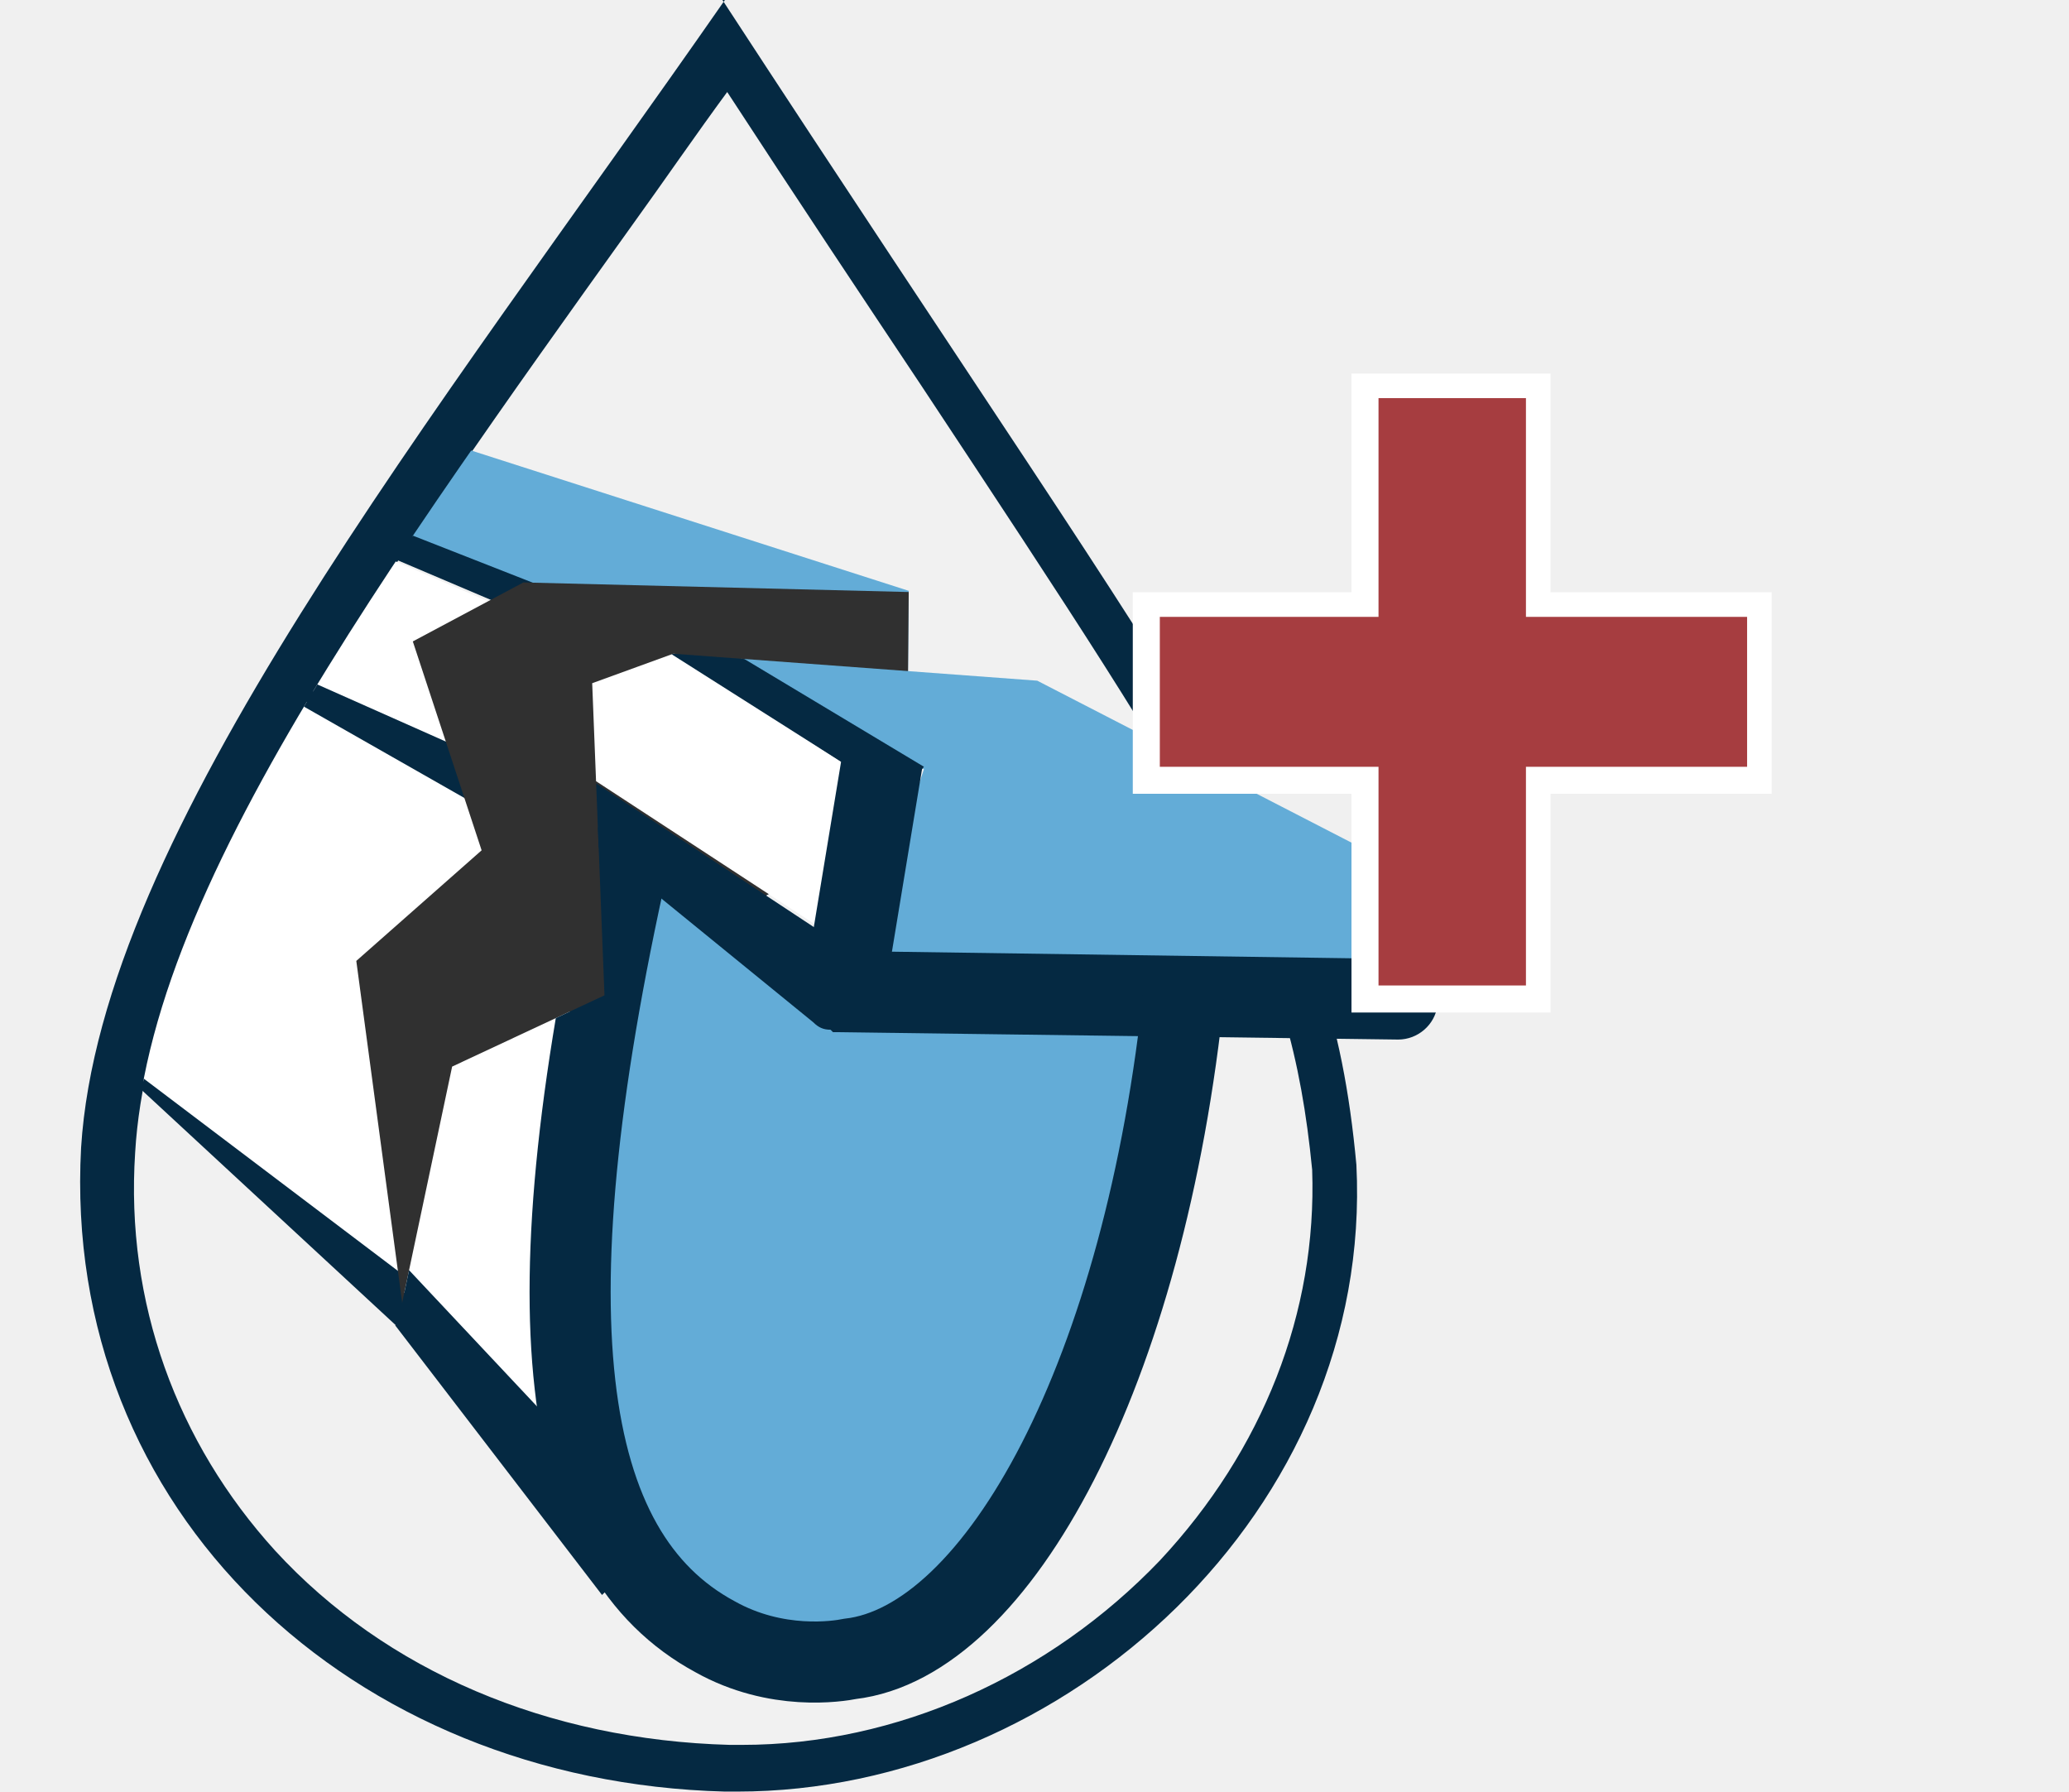
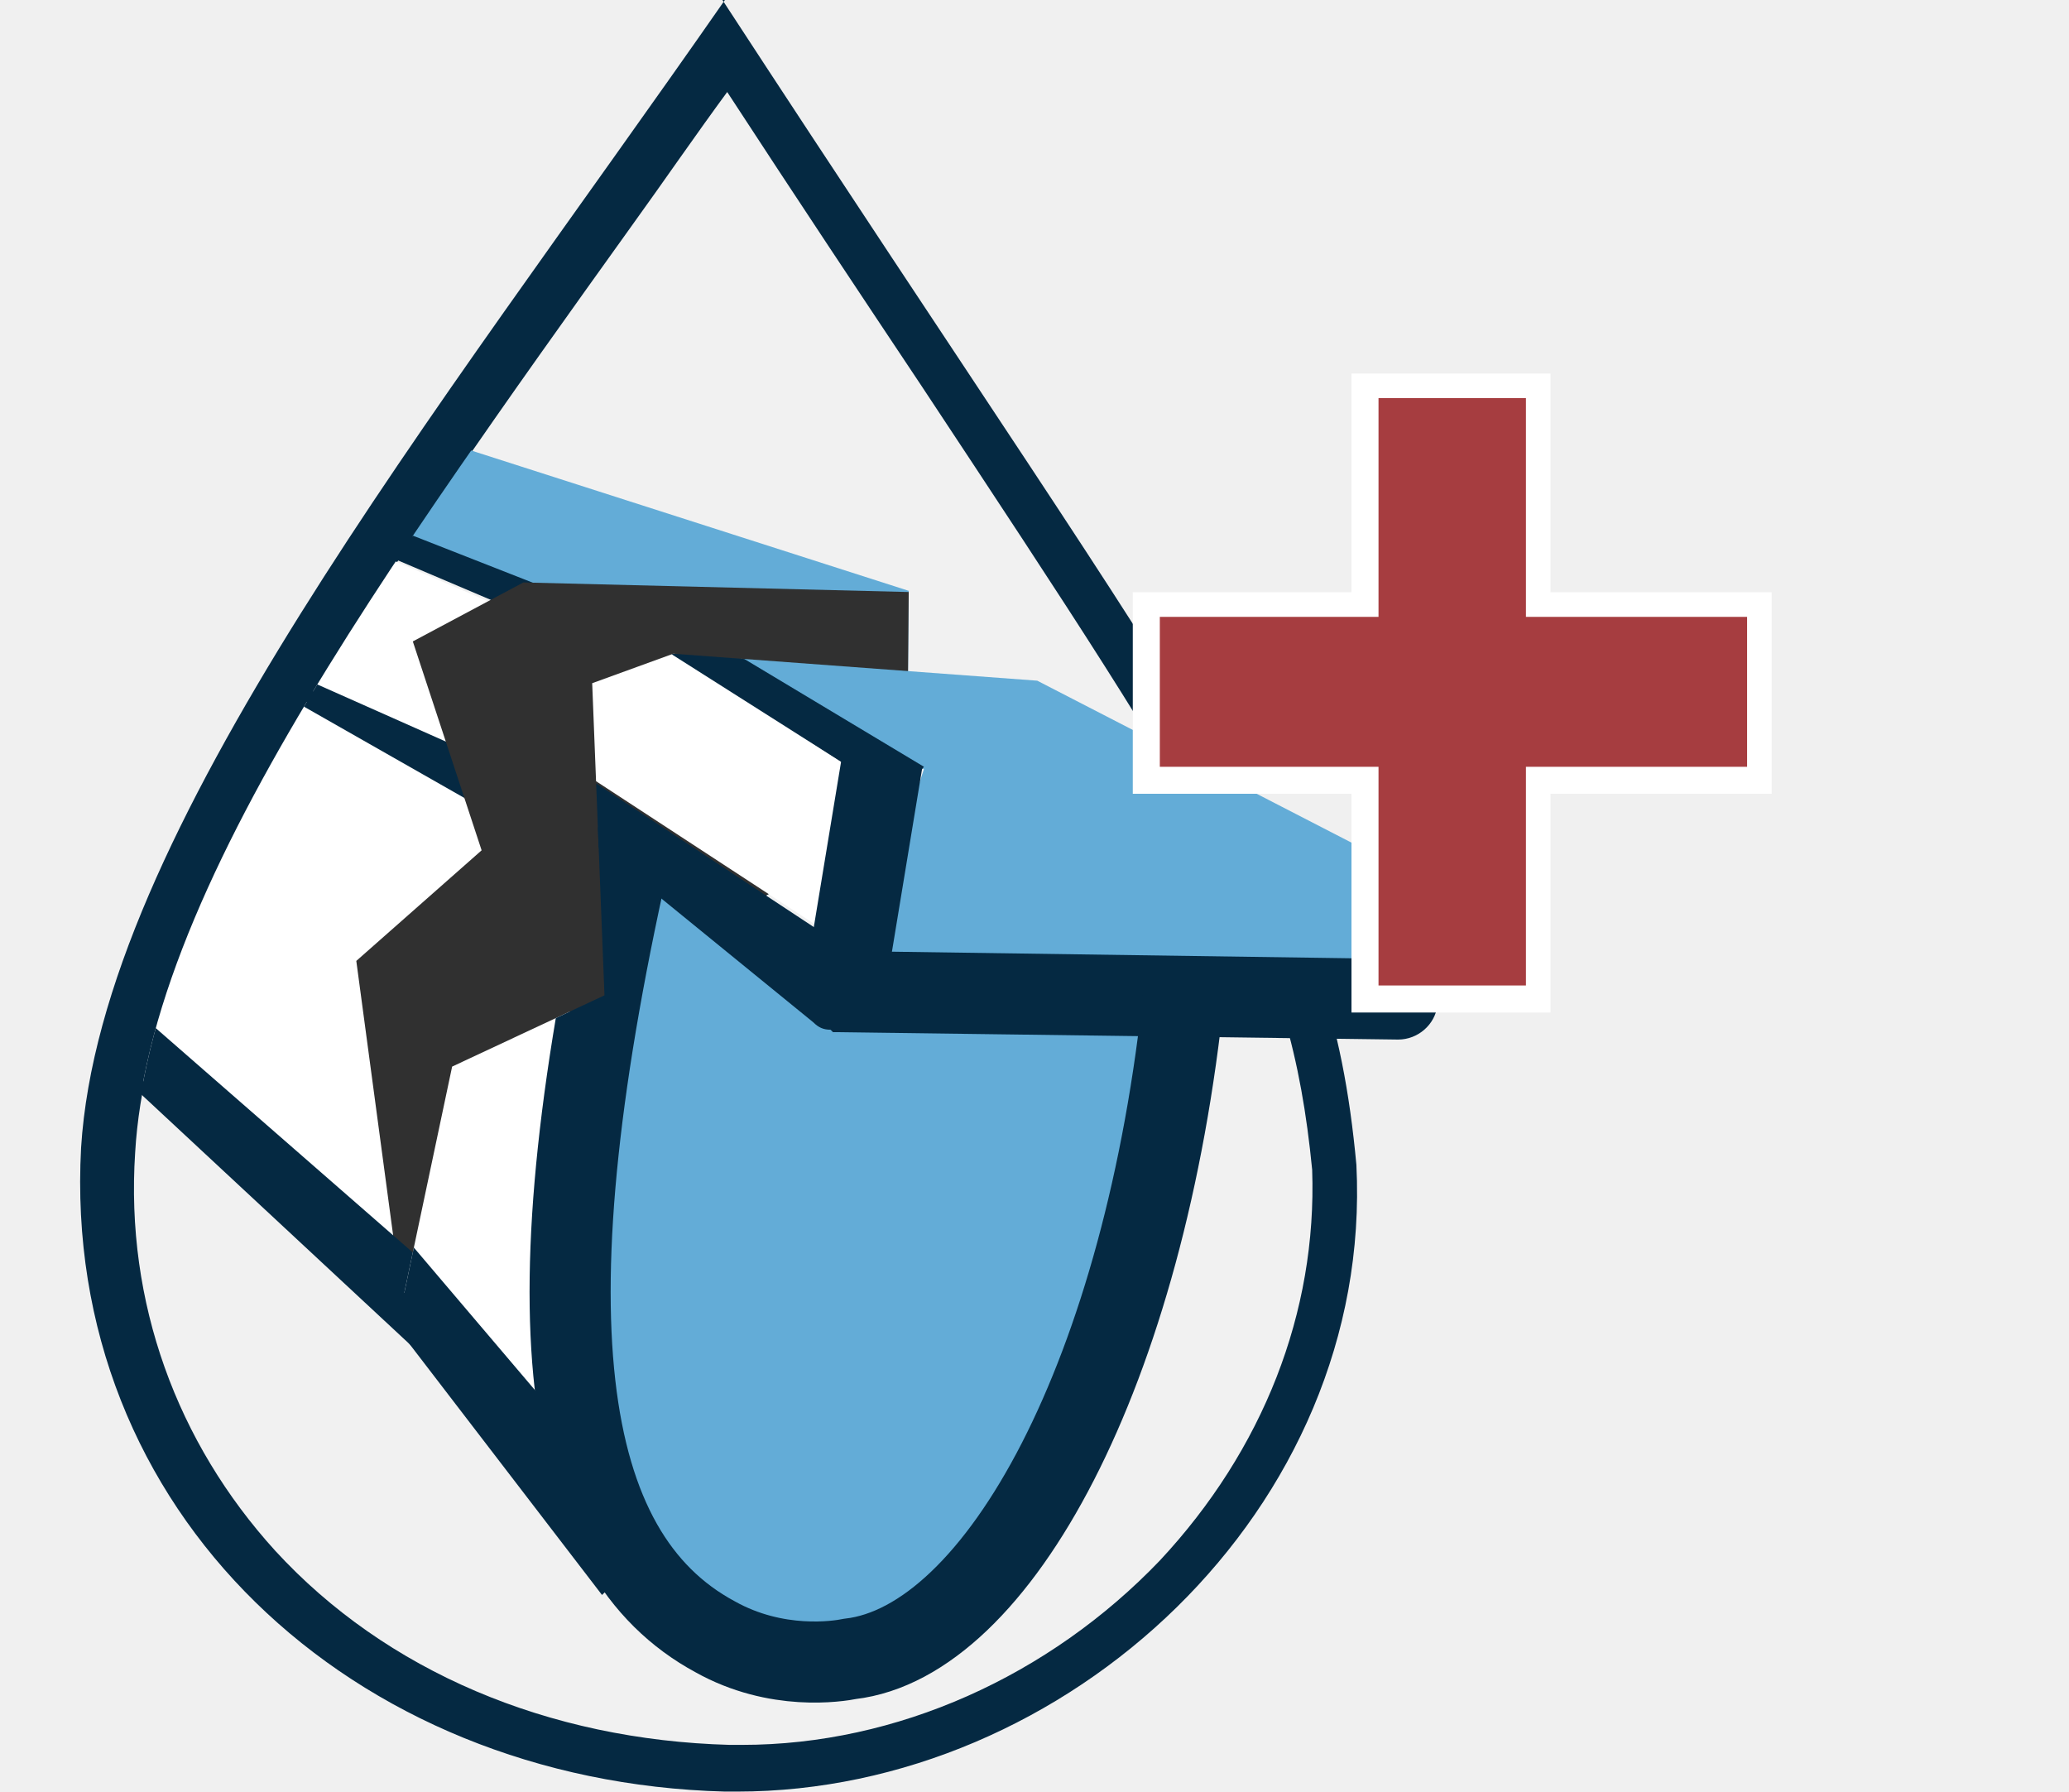
<svg xmlns="http://www.w3.org/2000/svg" version="1.1" viewBox="0 0 84.2 72.9">
  <defs>
    <style>
      .st0 {
        clip-path: url(#clippath-4);
      }

      .st1 {
+         stroke-width: 1.6px;
+       }
+ 
+       .st1, .st2, .st3, .st4, .st5, .st6, .st7, .st8 {
+         fill: none;
+       }
+ 
+       .st1, .st2, .st3, .st5, .st6, .st8 {
+         stroke: #052942;
+       }
+ 
+       .st1, .st6, .st8 {
+         stroke-linejoin: round;
+       }
+ 
+       .st2 {
+         stroke-width: 3.3px;
+       }
+ 
+       .st2, .st3, .st5, .st7 {
+         stroke-miterlimit: 10;
+       }
+ 
+       .st9 {
+         fill: #fff;
+       }
+ 
+       .st3 {
+         stroke-width: 3.3px;
+       }
+ 
+       .st10 {
+         fill: #dbfe87;
+       }
+ 
+       .st11 {
+         fill: #60aad3;
+       }
+ 
+       .st12 {
+         fill: #303030;
+       }
+ 
+       .st13 {
+         clip-path: url(#clippath-1);
+       }
+ 
+       .st14 {
+         clip-path: url(#clippath-3);
+       }
+ 
+       .st15 {
+         fill: #a63d40;
+       }
+ 
+       .st5 {
+         stroke-width: 3.3px;
+       }
+ 
+       .st16 {
+         fill: #774f00;
+       }
+ 
+       .st17, .st7 {
+         display: none;
+       }
+ 
+       .st6 {
+         stroke-width: 1.7px;
+       }
+ 
+       .st18 {
+         fill: #ad6e23;
+       }
+ 
+       .st7 {
        opacity: .8;
        stroke: #373937;
        stroke-width: 2.1px;
      }

-       .st1, .st2, .st3, .st4, .st5, .st6, .st7, .st8 {
-         fill: none;
-       }
- 
-       .st1, .st2, .st3, .st8 {
-         stroke-miterlimit: 10;
-       }
- 
-       .st1, .st9 {
-         display: none;
-       }
- 
-       .st10 {
-         fill: #fff;
-       }
- 
-       .st2 {
-         stroke-width: 3.3px;
-       }
- 
-       .st2, .st3, .st5, .st6, .st7, .st8 {
-         stroke: #052942;
-       }
- 
-       .st3 {
-         stroke-width: 3.3px;
-       }
- 
-       .st11 {
-         fill: #dbfe87;
-       }
- 
-       .st12 {
-         fill: #60aad3;
-       }
- 
-       .st13 {
-         fill: #303030;
-       }
- 
-       .st14 {
-         clip-path: url(#clippath-1);
-       }
- 
-       .st5 {
-         stroke-width: 1.7px;
-       }
- 
-       .st5, .st6, .st7 {
-         stroke-linejoin: round;
-       }
- 
-       .st6 {
-         stroke-width: 1.6px;
-       }
- 
-       .st15 {
-         clip-path: url(#clippath-3);
-       }
- 
-       .st16 {
-         fill: #a63d40;
-       }
- 
-       .st17 {
-         fill: #774f00;
-       }
- 
-       .st7 {
-         stroke-width: 1.7px;
-       }
- 
-       .st18 {
-         fill: #ad6e23;
-       }
- 
-       .st8 {
-         stroke-width: 3.3px;
-       }
- 
      .st19 {
        clip-path: url(#clippath-2);
      }

      .st20 {
        fill: #aa9d24;
      }

      .st21 {
        fill: #f3ff5f;
      }

      .st22 {
        fill: #052942;
      }

      .st23 {
        fill: #3d3d3d;
+       }
+ 
+       .st8 {
+         stroke-width: 1.7px;
      }

      .st24 {
        fill: #63acd7;
      }

      .st25 {
        clip-path: url(#clippath);
      }

      .st26 {
        fill: #8c5b4d;
      }

      .st27 {
        fill: #f1f1f1;
      }
    </style>
    <clipPath id="clippath">
      <path class="st4" d="M83.1,72.6h-49.3s-3.4-2-4.4-2c-13.9-.3-24.6-10.5-23.9-24,.7-11.5,12.5-26.5,23.2-41.7S31.9.4,31.9.4h51.2v72.2Z" />
    </clipPath>
    <clipPath id="clippath-1">
      <polygon class="st4" points="3.5 48.2 12.2 67.6 16.9 54.5 24.5 53.6 29.7 46 28.4 37.9 36.9 33.4 37 21.9 16.3 13.9 2.4 14.9 3.5 48.2" />
    </clipPath>
    <clipPath id="clippath-2">
      <polygon class="st4" points="50.6 83.2 7 64.5 16.2 53.8 18.4 43.4 24.6 40.5 24.1 27.8 27.4 26.6 43.6 27.8 70.9 32 50.6 83.2" />
    </clipPath>
    <clipPath id="clippath-3">
      <path class="st4" d="M83.1,72.6h-49.3s-3.4-2-4.4-2c-13.9-.3-24.6-10.5-23.9-24,.7-11.5,12.5-26.5,23.2-41.7S31.9.4,31.9.4h51.2v72.2Z" />
    </clipPath>
    <clipPath id="clippath-4">
      <path class="st4" d="M83.1,72.6h-49.3s-3.4-2-4.4-2c-13.9-.3-24.6-10.5-23.9-24,.7-11.5,12.5-26.5,23.2-41.7S31.9.4,31.9.4h51.2v72.2Z" />
    </clipPath>
  </defs>
-   <g id="Layer_21" class="st9">
+   <g id="Layer_21" class="st17">
    <rect class="st23" x="-1" y="-3.2" width="86.1" height="81.8" />
  </g>
  <g id="repair">
    <g id="Drop_BG">
      <path class="st27" d="M29.5,71.9c-7.7-.2-14.5-3.1-19.2-8.2-4.2-4.6-6.3-10.6-6-16.9.6-10.6,10.2-24,20.3-38.2,1.6-2.2,3.2-4.5,4.8-6.8,3.4,5.1,6.3,9.5,8.8,13.3,12.3,18.5,15.2,22.9,16.1,32.4.3,6-2,12-6.5,16.6-4.7,4.9-11.2,7.8-17.8,7.8s-.3,0-.5,0Z" />
      <path class="st22" d="M29.5,3.6c3,4.6,5.6,8.5,8,12.1,12.1,18.3,15,22.7,15.9,31.9.2,5.8-2,11.4-6.2,15.9-4.5,4.7-10.7,7.5-17,7.5s-.3,0-.5,0c-7.4-.2-14-3-18.5-7.9-4-4.4-6.1-10.1-5.7-16.2.6-10.3,10.1-23.6,20.2-37.7,1.3-1.8,2.6-3.7,4-5.6M29.5,0C17.6,17.1,4.1,33.9,3.3,46.7c-.8,14.8,11,25.8,26.2,26.2.2,0,.4,0,.5,0,13.4,0,25.9-11.5,25.2-25.5-1.1-11.9-5.5-16.3-25.8-47.4h0Z" />
    </g>
    <g class="st25">
-       <g class="st14">
+       <g class="st13">
        <g id="INSIDE_DROPLET">
          <g>
            <polygon class="st24" points="5.6 17.4 34.3 28.8 32.9 38.2 56.4 35.1 56.5 30.3 14.4 16.8 5.6 17.4" />
-             <path class="st10" d="M23.5,58.6l-17.9-14.8v-19l16.1,8.8c.3,8.2,0,17.3,1.8,25Z" />
-             <path class="st10" d="M44.9,38c.7,7-1.8,28.1-12.4,25.1s-7.8-19.5-7.4-26.8c6.4,6.2,12,2.8,19.7,1.6Z" />
-             <polygon class="st10" points="20.4 31.5 -5.3 20.2 -5.3 13.6 20.4 24.7 20.4 31.5" />
+             <path class="st9" d="M23.5,58.6l-17.9-14.8v-19l16.1,8.8c.3,8.2,0,17.3,1.8,25Z" />
+             <path class="st9" d="M44.9,38c.7,7-1.8,28.1-12.4,25.1s-7.8-19.5-7.4-26.8c6.4,6.2,12,2.8,19.7,1.6Z" />
+             <polygon class="st9" points="20.4 31.5 -5.3 20.2 -5.3 13.6 20.4 24.7 20.4 31.5" />
            <path class="st24" d="M23.9,33v17.2s1.7,8.7,4.6,11.1,8.3,2.1,8.3,2.1c0,0,5.1-2.2,7-7,1.9-4.8,2.3-7.6,2.3-10.9s.3-9.1.3-9.1l-13,2.5-9.4-6Z" />
            <path class="st22" d="M32.4,39.9c-.3,0-.5,0-.8-.2L5.6,24.9v-.3l27,12,20.6-3.1v-3.1h3.3v4.5c0,.8-.6,1.5-1.4,1.6l-22.6,3.4c0,0-.2,0-.2,0Z" />
-             <path class="st6" d="M57,29.6" />
-             <path class="st6" d="M21.9,9.9" />
-             <path class="st6" d="M21.9,9.9" />
-             <path class="st6" d="M30.5,34.5" />
-             <path class="st6" d="M5.6,20.7" />
-             <path class="st6" d="M30,31.8" />
-             <path class="st6" d="M5.6,18.6" />
-             <path class="st6" d="M57,29.7" />
-             <path class="st6" d="M21.8,9.7" />
-             <path class="st6" d="M21.8,9.7" />
+             <path class="st1" d="M57,29.6" />
+             <path class="st1" d="M21.9,9.9" />
+             <path class="st1" d="M21.9,9.9" />
+             <path class="st1" d="M30.5,34.5" />
+             <path class="st1" d="M5.6,20.7" />
+             <path class="st1" d="M30,31.8" />
+             <path class="st1" d="M5.6,18.6" />
+             <path class="st1" d="M57,29.7" />
+             <path class="st1" d="M21.8,9.7" />
+             <path class="st1" d="M21.8,9.7" />
            <line class="st2" x1="32.7" y1="28.8" x2="32.7" y2="38.6" />
            <path class="st2" d="M23.2,33.4c-1.2,19.9,1.8,29.3,8.6,31.6,2.7.9,5.1.1,5.6,0,5.8-1.7,10-13.4,8.9-29.1" />
-             <polygon class="st22" points="27.1 64.1 5.6 44.2 5.6 43.7 29 61.4 27.1 64.1" />
            <polygon class="st22" points="33.6 30.2 5.6 18.3 5.6 17.4 34.4 28.7 33.6 30.2" />
-             <polygon class="st13" points="37.4 24.1 39.3 55.2 16.5 54 14.5 39.1 19.6 34.6 16.8 26.1 21.3 23.7 37.4 24.1" />
+             <polygon class="st12" points="37.4 24.1 39.3 55.2 16.5 54 14.5 39.1 19.6 34.6 16.8 26.1 21.3 23.7 37.4 24.1" />
          </g>
        </g>
+         <polygon class="st22" points="27.1 64.4 5.5 44.3 6.3 41.8 29.1 61.7 27.1 64.4" />
      </g>
      <g class="st19">
        <g id="INSIDE_DROPLET1" data-name="INSIDE_DROPLET">
          <g>
            <polygon class="st24" points="11.1 15.3 37.6 31.3 34.6 40.3 58.3 41.1 59.1 36.4 19.9 16.2 11.1 15.3" />
-             <path class="st10" d="M21.9,58.9l-15.2-17.6,3.1-18.7,14.4,11.4c-1,8.1-2.9,17.1-2.3,25Z" />
-             <path class="st10" d="M46.4,42.2c-.5,7-6.4,27.4-16.3,22.7-8.3-3.9-4.5-20.5-2.8-27.6,5.3,7.2,11.4,4.7,19.2,4.9Z" />
-             <polygon class="st10" points="33.3 37.7 9.9 22.4 11 15.9 34.4 31.1 33.3 37.7" />
+             <path class="st9" d="M21.9,58.9l-15.2-17.6,3.1-18.7,14.4,11.4c-1,8.1-2.9,17.1-2.3,25Z" />
+             <path class="st9" d="M46.4,42.2c-.5,7-6.4,27.4-16.3,22.7-8.3-3.9-4.5-20.5-2.8-27.6,5.3,7.2,11.4,4.7,19.2,4.9Z" />
+             <polygon class="st9" points="33.3 37.7 9.9 22.4 11 15.9 34.4 31.1 33.3 37.7" />
            <path class="st24" d="M26.5,33.7l-2.8,17s.4,8.8,2.7,11.7c3.6,4.7,7.6,3.9,7.6,3.9,0,0,5.6-1.8,8.2-6.2s3.5-7.1,4.1-10.4,1.8-8.9,1.8-8.9l-13.3.3-8.3-7.4Z" />
            <path class="st22" d="M33.8,41.9c-.3,0-.5-.1-.7-.3L9.9,22.7v-.3s24.7,16.3,24.7,16.3l20.9.3.5-3,3.2.5-.7,4.4c-.1.8-.8,1.4-1.6,1.4l-22.8-.3c0,0-.2,0-.2,0Z" />
-             <path class="st6" d="M59.7,35.9" />
-             <path class="st6" d="M28.4,10.6" />
-             <path class="st6" d="M28.4,10.6" />
-             <path class="st6" d="M32.8,36.3" />
-             <path class="st6" d="M10.5,18.6" />
-             <path class="st6" d="M32.8,33.6" />
-             <path class="st6" d="M10.9,16.5" />
-             <path class="st6" d="M59.8,35.9" />
-             <path class="st6" d="M28.3,10.4" />
-             <path class="st6" d="M28.3,10.4" />
+             <path class="st1" d="M59.7,35.9" />
+             <path class="st1" d="M28.4,10.6" />
+             <path class="st1" d="M28.4,10.6" />
+             <path class="st1" d="M32.8,36.3" />
+             <path class="st1" d="M10.5,18.6" />
+             <path class="st1" d="M32.8,33.6" />
+             <path class="st1" d="M10.9,16.5" />
+             <path class="st1" d="M59.8,35.9" />
+             <path class="st1" d="M28.3,10.4" />
+             <path class="st1" d="M28.3,10.4" />
            <line class="st2" x1="35.9" y1="31" x2="34.3" y2="40.7" />
            <path class="st2" d="M25.8,34c-4.5,19.5-3,29.2,3.3,32.6,2.5,1.4,5,1,5.5.9,6-.7,12-11.6,13.6-27.3" />
-             <polygon class="st22" points="24.5 64.9 6.7 41.7 6.8 41.2 26.9 62.6 24.5 64.9" />
+             <polygon class="st22" points="24.5 64.9 6.7 41.7 7.1 39.3 26.9 62.6 24.5 64.9" />
          </g>
          <polygon class="st22" points="36.6 32.5 10.9 16.2 11.1 15.3 37.6 31.2 36.6 32.5" />
        </g>
      </g>
      <g>
-         <polygon class="st16" points="55.6 40.6 55.6 31.8 46.7 31.8 46.7 24.6 55.6 24.6 55.6 15.7 62.6 15.7 62.6 24.6 71.6 24.6 71.6 31.8 62.6 31.8 62.6 40.6 55.6 40.6" />
-         <path class="st10" d="M62.1,16.2v8.9h9v6.1h-9v8.9h-6v-8.9h-8.9v-6.1h8.9v-8.9h6M63.1,15.2h-8.1v8.9h-8.9v8.2h8.9v8.9h8.1v-8.9h9v-8.2h-9v-8.9h0Z" />
+         <polygon class="st15" points="55.6 40.6 55.6 31.8 46.7 31.8 46.7 24.6 55.6 24.6 55.6 15.7 62.6 15.7 62.6 24.6 71.6 24.6 71.6 31.8 62.6 31.8 62.6 40.6 55.6 40.6" />
+         <path class="st9" d="M62.1,16.2v8.9h9v6.1h-9v8.9h-6v-8.9h-8.9v-6.1h8.9v-8.9h6M63.1,15.2h-8.1v8.9h-8.9v8.2h8.9v8.9h8.1v-8.9h9v-8.2h-9v-8.9h0Z" />
      </g>
    </g>
  </g>
-   <g id="cleaning" class="st9">
+   <g id="cleaning" class="st17">
    <g id="Drop_BG1" data-name="Drop_BG">
      <path class="st27" d="M29.5,71.9c-7.7-.2-14.5-3.1-19.2-8.2-4.2-4.6-6.3-10.6-6-16.9.6-10.6,10.2-24,20.3-38.2,1.6-2.2,3.2-4.5,4.8-6.8,3.4,5.1,6.3,9.5,8.8,13.3,12.3,18.5,15.2,22.9,16.1,32.4.3,6-2,12-6.5,16.6-4.7,4.9-11.2,7.8-17.8,7.8s-.3,0-.5,0Z" />
      <path class="st22" d="M29.5,3.6c3,4.6,5.6,8.5,8,12.1,12.1,18.3,15,22.7,15.9,31.9.2,5.8-2,11.4-6.2,15.9-4.5,4.7-10.7,7.5-17,7.5s-.3,0-.5,0c-7.4-.2-14-3-18.5-7.9-4-4.4-6.1-10.1-5.7-16.2.6-10.3,10.1-23.6,20.2-37.7,1.3-1.8,2.6-3.7,4-5.6M29.5,0C17.6,17.1,4.1,33.9,3.3,46.7c-.8,14.8,11,25.8,26.2,26.2.2,0,.4,0,.5,0,13.4,0,25.9-11.5,25.2-25.5-1.1-11.9-5.5-16.3-25.8-47.4h0Z" />
    </g>
-     <g class="st15">
+     <g class="st14">
      <g id="INSIDE_DROPLET2" data-name="INSIDE_DROPLET">
        <g>
-           <polygon class="st12" points="5.5 17.3 34.6 28.8 33.1 38.3 56.9 35.1 56.9 30.3 14.5 16.7 5.5 17.3" />
-           <path class="st10" d="M23.6,58.9l-18.1-15v-19.2l16.3,8.9c.3,8.2,0,17.5,1.8,25.3Z" />
-           <path class="st10" d="M45.2,38.2c.7,7.1-1.8,28.4-12.5,25.4s-7.9-19.7-7.4-27.1c6.5,6.2,12.2,2.8,19.9,1.7Z" />
-           <polygon class="st10" points="31.4 35.9 5.5 24.6 5.5 17.9 31.4 29.1 31.4 35.9" />
+           <polygon class="st11" points="5.5 17.3 34.6 28.8 33.1 38.3 56.9 35.1 56.9 30.3 14.5 16.7 5.5 17.3" />
+           <path class="st9" d="M23.6,58.9l-18.1-15v-19.2l16.3,8.9c.3,8.2,0,17.5,1.8,25.3Z" />
+           <path class="st9" d="M45.2,38.2c.7,7.1-1.8,28.4-12.5,25.4s-7.9-19.7-7.4-27.1c6.5,6.2,12.2,2.8,19.9,1.7Z" />
+           <polygon class="st9" points="31.4 35.9 5.5 24.6 5.5 17.9 31.4 29.1 31.4 35.9" />
          <path class="st24" d="M24,33.1v17.4s1.7,8.8,4.6,11.2,8.4,2.1,8.4,2.1c0,0,5.1-2.2,7-7,1.9-4.8,2.3-7.7,2.3-11s.3-9.2.3-9.2l-13.2,2.5-9.5-6Z" />
          <path class="st22" d="M32.6,40.1c-.3,0-.5,0-.8-.2L5.5,24.8v-.3l27.3,12.1,20.9-3.2v-3.1h3.3v4.6c0,.8-.6,1.5-1.4,1.6l-22.8,3.5c0,0-.2,0-.2,0Z" />
-           <path class="st7" d="M57.4,29.7" />
-           <path class="st7" d="M22,9.8" />
-           <path class="st7" d="M22,9.8" />
-           <path class="st7" d="M30.7,34.6" />
-           <path class="st7" d="M5.5,20.7" />
-           <path class="st7" d="M30.2,31.9" />
-           <path class="st7" d="M5.5,18.5" />
-           <path class="st7" d="M57.5,29.7" />
-           <path class="st7" d="M21.9,9.5" />
-           <path class="st7" d="M21.9,9.5" />
+           <path class="st6" d="M57.4,29.7" />
+           <path class="st6" d="M22,9.8" />
+           <path class="st6" d="M22,9.8" />
+           <path class="st6" d="M30.7,34.6" />
+           <path class="st6" d="M5.5,20.7" />
+           <path class="st6" d="M30.2,31.9" />
+           <path class="st6" d="M5.5,18.5" />
+           <path class="st6" d="M57.5,29.7" />
+           <path class="st6" d="M21.9,9.5" />
+           <path class="st6" d="M21.9,9.5" />
          <line class="st3" x1="32.9" y1="28.8" x2="32.9" y2="38.7" />
          <path class="st3" d="M23.3,33.5c-1.3,20.2,1.8,29.6,8.7,32,2.7.9,5.1.1,5.6,0,5.8-1.7,10.1-13.5,9-29.4" />
-           <polygon class="st22" points="27.2 64.5 5.5 44.4 5.5 43.9 29.2 61.8 27.2 64.5" />
          <polygon class="st22" points="33.8 30.2 5.5 18.2 5.5 17.3 34.6 28.7 33.8 30.2" />
        </g>
      </g>
    </g>
    <g id="Layer_16">
      <g id="Generative_Object">
        <g>
          <path class="st26" d="M73.1,41.1c0,0,0,.1,0,.2s0,0,0,0c-.5,1.5-1,3.1-1.6,4.6-1,.6-2.1,1-3,1.6-.2.1-.5.4,0,.4.9-.4,1.7-1,2.6-1.4s.3,0,.3,0l-1.7,5c0,.3.2.4.4.2l1.8-5.2,1.5,2.6c.3,0,.3-.1.2-.4-.5-.9-1.1-1.8-1.6-2.7.5-1.6,1.1-3.2,1.6-4.9,0,0,0,0,.1,0,1.5.3,2.5,1.8,2.8,3.2,1.2,5.4-4.6,9.7-8.3,12.5-1.1-3.1-2.1-6.9-1.5-10.2.5-3,3.2-6.2,6.4-5.7s0,0,.1,0Z" />
-           <path class="st17" d="M73.1,41.1c.4-1.3.9-2.6,1.3-3.9,0-.1.4-.2.5-.3-.5,1.4-.9,2.9-1.4,4.3s-1.1,3.2-1.6,4.9c.4.9,1.1,1.8,1.6,2.7s.2.5-.2.4l-1.5-2.6-1.8,5.2c-.2.2-.5,0-.4-.2l1.7-5s-.3,0-.3,0c-.8.4-1.7,1-2.6,1.4-.5,0-.2-.3,0-.4,1-.6,2.1-1,3-1.6.5-1.5,1-3.1,1.6-4.6s0,0,0,0c0,0,0-.1,0-.2Z" />
+           <path class="st16" d="M73.1,41.1c.4-1.3.9-2.6,1.3-3.9,0-.1.4-.2.5-.3-.5,1.4-.9,2.9-1.4,4.3s-1.1,3.2-1.6,4.9c.4.9,1.1,1.8,1.6,2.7s.2.5-.2.4l-1.5-2.6-1.8,5.2c-.2.2-.5,0-.4-.2l1.7-5s-.3,0-.3,0c-.8.4-1.7,1-2.6,1.4-.5,0-.2-.3,0-.4,1-.6,2.1-1,3-1.6.5-1.5,1-3.1,1.6-4.6s0,0,0,0c0,0,0-.1,0-.2Z" />
        </g>
      </g>
      <g id="Generative_Object1" data-name="Generative_Object">
        <g>
          <path class="st18" d="M71.3,62s0,0,0,0,0,0,0,0c.6.8,1.2,1.6,1.8,2.4,0,.7-.2,1.4-.3,2.1s0,.4.2.2c.1-.6.1-1.2.2-1.8s0-.2,0-.2l1.9,2.6c0,.1.3,0,.2-.1l-2-2.7h1.8c.2,0,0,0-.1,0-.6,0-1.3,0-1.9-.2-.6-.8-1.2-1.7-1.8-2.5,0,0,0,0,0,0,.7-.7,1.8-.6,2.6-.3,3.1,1.3,3.2,5.8,3.3,8.7-2-.6-4.2-1.4-5.6-2.9s-1.9-3.8-.6-5.3,0,0,0,0Z" />
-           <path class="st17" d="M71.3,62c-.5-.7-1-1.4-1.5-2,0,0,0-.3,0-.4.6.7,1.1,1.5,1.6,2.2s1.2,1.7,1.8,2.5c.6.1,1.3,0,1.9.2s.3,0,.1.2h-1.8c0-.1,2,2.6,2,2.6,0,.2-.1.2-.2.1l-1.9-2.6s0,.2,0,.2c-.1.6-.1,1.2-.2,1.8-.2.2-.2,0-.2-.2,0-.7.2-1.4.3-2.1-.6-.8-1.2-1.6-1.8-2.4s0,0,0,0c0,0,0,0,0,0Z" />
+           <path class="st16" d="M71.3,62c-.5-.7-1-1.4-1.5-2,0,0,0-.3,0-.4.6.7,1.1,1.5,1.6,2.2s1.2,1.7,1.8,2.5c.6.1,1.3,0,1.9.2s.3,0,.1.2h-1.8c0-.1,2,2.6,2,2.6,0,.2-.1.2-.2.1l-1.9-2.6s0,.2,0,.2c-.1.6-.1,1.2-.2,1.8-.2.2-.2,0-.2-.2,0-.7.2-1.4.3-2.1-.6-.8-1.2-1.6-1.8-2.4s0,0,0,0c0,0,0,0,0,0Z" />
        </g>
      </g>
    </g>
    <g id="Layer_16_copy">
      <g id="Generative_Object2" data-name="Generative_Object">
        <g>
          <path class="st20" d="M57.1,51c0,0,0,.1,0,.2s0,0,0,0c.7,1.6,1.4,3.3,2.1,4.9-.3,1.2-.9,2.3-1.3,3.5s-.1.7.3.4c.4-.9.6-2.1,1.1-3s.2-.3.2-.3l2.3,5.3c.1.3.5.2.5,0l-2.4-5.5,3.2,1c.3-.2.2-.3-.1-.5-1-.4-2.2-.6-3.3-1.1-.8-1.7-1.5-3.4-2.3-5.1,0,0,0,0,0,0,1.4-.9,3.4-.3,4.6.6,5,3.5,3.4,11.3,2.5,16.3-3.2-1.7-6.8-4.1-8.8-7.2s-2-7.4,1-9.4c0,0,0,0,.1,0Z" />
-           <path class="st17" d="M57.1,51c-.6-1.4-1.2-2.7-1.8-4.1,0-.2.2-.5.2-.6.7,1.5,1.4,3,2,4.5s1.5,3.4,2.3,5.1c1,.4,2.2.6,3.3,1.1s.5.3.1.5l-3.2-1,2.4,5.5c0,.3-.3.4-.5,0l-2.3-5.3s-.2.2-.2.3c-.4.9-.7,2.1-1.1,3-.4.3-.4,0-.3-.4.3-1.2.9-2.3,1.3-3.5-.7-1.6-1.4-3.3-2.1-4.9s0,0,0,0c0,0,0-.1,0-.2Z" />
+           <path class="st16" d="M57.1,51c-.6-1.4-1.2-2.7-1.8-4.1,0-.2.2-.5.2-.6.7,1.5,1.4,3,2,4.5s1.5,3.4,2.3,5.1c1,.4,2.2.6,3.3,1.1s.5.3.1.5l-3.2-1,2.4,5.5c0,.3-.3.4-.5,0l-2.3-5.3s-.2.2-.2.3c-.4.9-.7,2.1-1.1,3-.4.3-.4,0-.3-.4.3-1.2.9-2.3,1.3-3.5-.7-1.6-1.4-3.3-2.1-4.9s0,0,0,0c0,0,0-.1,0-.2Z" />
        </g>
      </g>
      <g id="Generative_Object3" data-name="Generative_Object">
        <g>
          <path class="st26" d="M66,34.3s0,0,0,0,0,0,0,0c-.6.9-1.1,1.8-1.7,2.6-.7.2-1.4.3-2.1.5s-.4.2,0,.3c.6,0,1.2-.4,1.8-.4s.2,0,.2,0l-1.9,2.9c0,.1,0,.3.2.2l1.9-3,.5,1.9c.2.1.2,0,.2-.2-.1-.6-.4-1.3-.5-2,.6-.9,1.2-1.8,1.8-2.8,0,0,0,0,0,0,.9.4,1.2,1.5,1.2,2.4,0,3.6-4.4,5.3-7.2,6.5-.2-2.1-.2-4.6.7-6.6.8-1.8,3-3.3,4.9-2.5s0,0,0,0Z" />
-           <path class="st17" d="M66,34.3c.5-.7,1-1.5,1.4-2.2,0,0,.3,0,.4,0-.5.8-1,1.6-1.6,2.5s-1.2,1.8-1.8,2.8c.1.7.4,1.3.5,2s0,.3-.2.2l-.5-1.9-1.9,3c-.1.1-.3,0-.2-.2l1.9-2.9s-.2,0-.2,0c-.6,0-1.2.3-1.8.4-.3,0,0-.2,0-.3.7-.2,1.4-.3,2.1-.5.6-.9,1.1-1.8,1.7-2.6s0,0,0,0c0,0,0,0,0,0Z" />
+           <path class="st16" d="M66,34.3c.5-.7,1-1.5,1.4-2.2,0,0,.3,0,.4,0-.5.8-1,1.6-1.6,2.5s-1.2,1.8-1.8,2.8c.1.7.4,1.3.5,2s0,.3-.2.2l-.5-1.9-1.9,3c-.1.1-.3,0-.2-.2l1.9-2.9s-.2,0-.2,0c-.6,0-1.2.3-1.8.4-.3,0,0-.2,0-.3.7-.2,1.4-.3,2.1-.5.6-.9,1.1-1.8,1.7-2.6s0,0,0,0c0,0,0,0,0,0Z" />
        </g>
      </g>
      <g id="Generative_Object4" data-name="Generative_Object">
        <g>
-           <path class="st1" d="M52.1,25.7c.4-.9,1.5-1.2,2.4-1.2,3.5,0,5.2,4.3,6.4,7-2.1.2-4.5.2-6.4-.6s-3.3-2.9-2.5-4.8l.2-.4Z" />
+           <path class="st7" d="M52.1,25.7c.4-.9,1.5-1.2,2.4-1.2,3.5,0,5.2,4.3,6.4,7-2.1.2-4.5.2-6.4-.6s-3.3-2.9-2.5-4.8l.2-.4Z" />
          <path class="st18" d="M52,26s0,0,0,0,0,0,0,0c.9.6,1.7,1.1,2.6,1.7.2.7.3,1.4.5,2.1s.2.4.3,0c-.1-.6-.4-1.2-.5-1.8s0-.2,0-.2l2.8,1.8c.1,0,.3,0,.2-.2l-2.9-1.9,1.8-.5c.1-.2,0-.2-.2-.2-.6.1-1.3.4-1.9.5-.9-.6-1.8-1.2-2.7-1.7,0,0,0,0,0,0,.4-.9,1.5-1.2,2.4-1.2,3.5,0,5.2,4.3,6.4,7-2.1.2-4.5.2-6.4-.6s-3.3-2.9-2.5-4.8,0,0,0,0Z" />
-           <path class="st17" d="M52,26c-.7-.5-1.5-.9-2.2-1.4,0,0,0-.3,0-.4.8.5,1.6,1,2.4,1.5s1.8,1.2,2.7,1.7c.6-.1,1.3-.4,1.9-.5s.3,0,.2.2l-1.8.5,2.9,1.9c.1.1,0,.3-.2.2l-2.8-1.8s0,.2,0,.2c0,.6.4,1.2.5,1.8,0,.3-.2,0-.3,0-.2-.7-.3-1.4-.5-2.1-.9-.6-1.7-1.1-2.6-1.7s0,0,0,0c0,0,0,0,0,0Z" />
-         </g>
-       </g>
-     </g>
+           <path class="st16" d="M52,26c-.7-.5-1.5-.9-2.2-1.4,0,0,0-.3,0-.4.8.5,1.6,1,2.4,1.5s1.8,1.2,2.7,1.7c.6-.1,1.3-.4,1.9-.5s.3,0,.2.2l-1.8.5,2.9,1.9c.1.1,0,.3-.2.2l-2.8-1.8s0,.2,0,.2c0,.6.4,1.2.5,1.8,0,.3-.2,0-.3,0-.2-.7-.3-1.4-.5-2.1-.9-.6-1.7-1.1-2.6-1.7s0,0,0,0c0,0,0,0,0,0Z" />
+         </g>
+       </g>
+     </g>
+     <polygon class="st22" points="27.1 64.4 5.5 44.3 6.3 41.8 29.1 61.7 27.1 64.4" />
  </g>
-   <g id="new_install" class="st9">
+   <g id="new_install" class="st17">
    <g id="INSIDE_DROPLET3" data-name="INSIDE_DROPLET">
      <g id="Drop_BG2" data-name="Drop_BG">
        <path class="st27" d="M29.5,71.9c-7.7-.2-14.5-3.1-19.2-8.2-4.2-4.6-6.3-10.6-6-16.9.6-10.6,10.2-24,20.3-38.2,1.6-2.2,3.2-4.5,4.8-6.8,3.4,5.1,6.3,9.5,8.8,13.3,12.3,18.5,15.2,22.9,16.1,32.4.3,6-2,12-6.5,16.6-4.7,4.9-11.2,7.8-17.8,7.8s-.3,0-.5,0Z" />
        <path class="st22" d="M29.5,3.6c3,4.6,5.6,8.5,8,12.1,12.1,18.3,15,22.7,15.9,31.9.2,5.8-2,11.4-6.2,15.9-4.5,4.7-10.7,7.5-17,7.5s-.3,0-.5,0c-7.4-.2-14-3-18.5-7.9-4-4.4-6.1-10.1-5.7-16.2.6-10.3,10.1-23.6,20.2-37.7,1.3-1.8,2.6-3.7,4-5.6M29.5,0C17.6,17.1,4.1,33.9,3.3,46.7c-.8,14.8,11,25.8,26.2,26.2.2,0,.4,0,.5,0,13.4,0,25.9-11.5,25.2-25.5-1.1-11.9-5.5-16.3-25.8-47.4h0Z" />
      </g>
      <g class="st0">
-         <polygon class="st12" points="5.5 17.3 34.5 28.8 33 38.3 56.8 35.1 56.8 30.4 14.4 16.8 5.5 17.3" />
-         <path class="st10" d="M23.6,58.9l-18-15v-19.2l16.2,8.9c.3,8.2,0,17.5,1.8,25.2Z" />
-         <path class="st10" d="M45.1,38.2c.7,7.1-1.8,28.3-12.5,25.3s-7.9-19.7-7.4-27c6.5,6.2,12.1,2.8,19.9,1.7Z" />
-         <polygon class="st10" points="31.4 35.9 5.5 24.6 5.5 18 31.4 29.1 31.4 35.9" />
+         <polygon class="st11" points="5.5 17.3 34.5 28.8 33 38.3 56.8 35.1 56.8 30.4 14.4 16.8 5.5 17.3" />
+         <path class="st9" d="M23.6,58.9l-18-15v-19.2l16.2,8.9c.3,8.2,0,17.5,1.8,25.2Z" />
+         <path class="st9" d="M45.1,38.2c.7,7.1-1.8,28.3-12.5,25.3s-7.9-19.7-7.4-27c6.5,6.2,12.1,2.8,19.9,1.7Z" />
+         <polygon class="st9" points="31.4 35.9 5.5 24.6 5.5 18 31.4 29.1 31.4 35.9" />
        <path class="st24" d="M23.9,33.1v17.4s1.7,8.8,4.6,11.2c2.9,2.4,8.4,2.1,8.4,2.1,0,0,5.1-2.2,7-7s2.3-7.6,2.3-11,.3-9.2.3-9.2l-13.1,2.5-9.5-6Z" />
        <path class="st22" d="M32.5,40.1c-.3,0-.5,0-.8-.2L5.5,24.9v-.3l27.2,12.1,20.8-3.2v-3.1h3.3v4.5c0,.8-.6,1.5-1.4,1.6l-22.7,3.5c0,0-.2,0-.2,0Z" />
-         <path class="st5" d="M57.3,29.7" />
-         <path class="st5" d="M22,9.8" />
-         <path class="st5" d="M22,9.8" />
-         <path class="st5" d="M30.6,34.6" />
-         <path class="st5" d="M5.5,20.7" />
-         <path class="st5" d="M30.1,31.9" />
-         <path class="st5" d="M5.5,18.6" />
-         <path class="st5" d="M57.3,29.7" />
-         <path class="st5" d="M21.8,9.6" />
-         <path class="st5" d="M21.8,9.6" />
-         <line class="st8" x1="32.8" y1="28.8" x2="32.8" y2="38.7" />
-         <path class="st8" d="M23.3,33.5c-1.3,20.1,1.8,29.5,8.7,31.9,2.7.9,5.1.1,5.6,0,5.8-1.7,10.1-13.5,9-29.4" />
-         <polygon class="st22" points="27.1 64.4 5.5 44.3 5.5 43.8 29.1 61.7 27.1 64.4" />
+         <path class="st8" d="M57.3,29.7" />
+         <path class="st8" d="M22,9.8" />
+         <path class="st8" d="M22,9.8" />
+         <path class="st8" d="M30.6,34.6" />
+         <path class="st8" d="M5.5,20.7" />
+         <path class="st8" d="M30.1,31.9" />
+         <path class="st8" d="M5.5,18.6" />
+         <path class="st8" d="M57.3,29.7" />
+         <path class="st8" d="M21.8,9.6" />
+         <path class="st8" d="M21.8,9.6" />
+         <line class="st5" x1="32.8" y1="28.8" x2="32.8" y2="38.7" />
+         <path class="st5" d="M23.3,33.5c-1.3,20.1,1.8,29.5,8.7,31.9,2.7.9,5.1.1,5.6,0,5.8-1.7,10.1-13.5,9-29.4" />
+         <polygon class="st22" points="27.1 64.4 5.5 44.3 6.3 41.8 29.1 61.7 27.1 64.4" />
        <polygon class="st22" points="33.8 30.2 5.5 18.3 5.5 17.4 34.5 28.8 33.8 30.2" />
      </g>
    </g>
    <g>
-       <path class="st11" d="M68.7,21.5c1.2-1.9.9-4.2-.7-5.8l-2.3-2.3,2,1.1c.8.5,1.8.7,2.9.7,1.6,0,3.2-.6,4.3-1.7l1.5-1.5-1.6,2.7c-1.1,1.9-.9,4.2.7,5.8l1.9,2-1.6-.9c-.9-.5-1.9-.7-2.9-.7-1.5,0-3,.5-4.1,1.5l-1.2,1.1,1.3-2.1Z" />
+       <path class="st10" d="M68.7,21.5c1.2-1.9.9-4.2-.7-5.8l-2.3-2.3,2,1.1c.8.5,1.8.7,2.9.7,1.6,0,3.2-.6,4.3-1.7l1.5-1.5-1.6,2.7c-1.1,1.9-.9,4.2.7,5.8l1.9,2-1.6-.9c-.9-.5-1.9-.7-2.9-.7-1.5,0-3,.5-4.1,1.5l-1.2,1.1,1.3-2.1Z" />
      <path class="st21" d="M75.1,13.8l-.6,1c-1.2,2-.9,4.4.7,6.1l.7.8h-.1c-.9-.6-2-.9-3.1-.9-1.5,0-3.1.5-4.3,1.6l.4-.7c1.2-2,.9-4.5-.8-6.1l-.9-.9h.3c.9.7,2,.9,3,.9,1.6,0,3.3-.6,4.4-1.8h0M77.6,10.6l-2.8,2.8h0c-1,1.1-2.5,1.7-4.1,1.7s-2-.2-2.8-.7h-.3c0-.1-3.5-2.1-3.5-2.1l2.9,2.8.9.9c1.5,1.5,1.8,3.7.7,5.5l-.4.7-1.7,2.8,2.5-2.2c1-.9,2.5-1.4,3.9-1.4,1,0,2,.2,2.8.7h.1c0,0,3.1,1.8,3.1,1.8l-2.4-2.5-.7-.8c-1.5-1.5-1.7-3.7-.7-5.5l.6-1,2-3.4h0Z" />
    </g>
    <g>
-       <path class="st11" d="M52.9,33.1c1.4-2.6.8-5.6-1.5-7.4l-3.3-2.7,2.8,1.3c1,.4,2.1.7,3.3.7,2.4,0,4.8-1,6.3-2.7l1.9-2.1-1.9,3.7c-1.3,2.6-.7,5.6,1.5,7.5l2.8,2.4-2.3-1.1c-1-.4-2.1-.7-3.3-.7-2.3,0-4.5.9-6,2.4l-1.6,1.5,1.5-2.9Z" />
+       <path class="st10" d="M52.9,33.1c1.4-2.6.8-5.6-1.5-7.4l-3.3-2.7,2.8,1.3c1,.4,2.1.7,3.3.7,2.4,0,4.8-1,6.3-2.7l1.9-2.1-1.9,3.7c-1.3,2.6-.7,5.6,1.5,7.5l2.8,2.4-2.3-1.1c-1-.4-2.1-.7-3.3-.7-2.3,0-4.5.9-6,2.4l-1.6,1.5,1.5-2.9Z" />
      <path class="st21" d="M60.7,22.3l-.7,1.4c-1.4,2.8-.8,5.9,1.5,7.9l1,.9h-.2c-1.1-.6-2.2-.8-3.4-.8-2.3,0-4.7.9-6.3,2.5l.5-.9c1.5-2.8.8-5.9-1.6-7.9l-1.2-1,.4.2c1.1.5,2.2.7,3.4.7,2.4,0,4.9-1,6.5-2.8h.1M63.7,17.9l-3.5,4h-.1c-1.4,1.7-3.7,2.7-6,2.7s-2.2-.2-3.1-.7l-.4-.2-4.8-2.2,4.1,3.4,1.2,1c2.2,1.8,2.8,4.5,1.4,7l-.5.9-2,3.9,3.1-3.1c1.4-1.4,3.6-2.3,5.8-2.3,1.1,0,2.2.2,3.1.7h.2c0,0,4.2,2,4.2,2l-3.5-3-1-.9c-2.1-1.8-2.7-4.6-1.4-7.1l.7-1.4,2.4-4.7h0Z" />
    </g>
    <g>
-       <path class="st11" d="M53.7,16.4c.6-1.5.1-3.3-1.1-4.4l-1-.8,1.1.5.4.2c.4.2.9.3,1.3.3.9,0,1.7-.4,2.2-1.1l.9-1.2-.4,1c-.6,1.5-.2,3.3.9,4.3l.8.7-1.2-.6c-.4-.2-.9-.3-1.3-.3-.9,0-1.7.4-2.2,1.2l-1,1.4.5-1.3Z" />
+       <path class="st10" d="M53.7,16.4c.6-1.5.1-3.3-1.1-4.4l-1-.8,1.1.5.4.2c.4.2.9.3,1.3.3.9,0,1.7-.4,2.2-1.1l.9-1.2-.4,1c-.6,1.5-.2,3.3.9,4.3l.8.7-1.2-.6c-.4-.2-.9-.3-1.3-.3-.9,0-1.7.4-2.2,1.2l-1,1.4.5-1.3Z" />
      <path class="st21" d="M57,10.9h0c-.6,1.6-.2,3.4,1,4.5h-.2c-.5-.3-.9-.4-1.4-.4-.9,0-1.8.4-2.4,1.3l-.3.4h0c.6-1.7.1-3.6-1.1-4.7h0s.4.2.4.2c.5.2.9.3,1.4.3.9,0,1.8-.4,2.4-1.2l.2-.3M58,15.4h0s0,0,0,0c0,0,0,0,0,0M58.2,8.9l-1.4,1.8-.2.3c-.5.7-1.3,1.1-2.1,1.1s-.8,0-1.2-.3l-.4-.2-2.3-1.1,1.9,1.7h0c1.2,1,1.6,2.8,1,4.2h0c0,.1-.9,2.5-.9,2.5l1.5-2.1.3-.4c.5-.7,1.3-1.1,2.1-1.1.4,0,.8.1,1.2.3h.2c0,.1,1.9,1.1,1.9,1.1l-1.5-1.5c-1.1-1-1.4-2.7-.9-4.1h0c0,0,.8-2.2.8-2.2h0Z" />
    </g>
  </g>
</svg>
